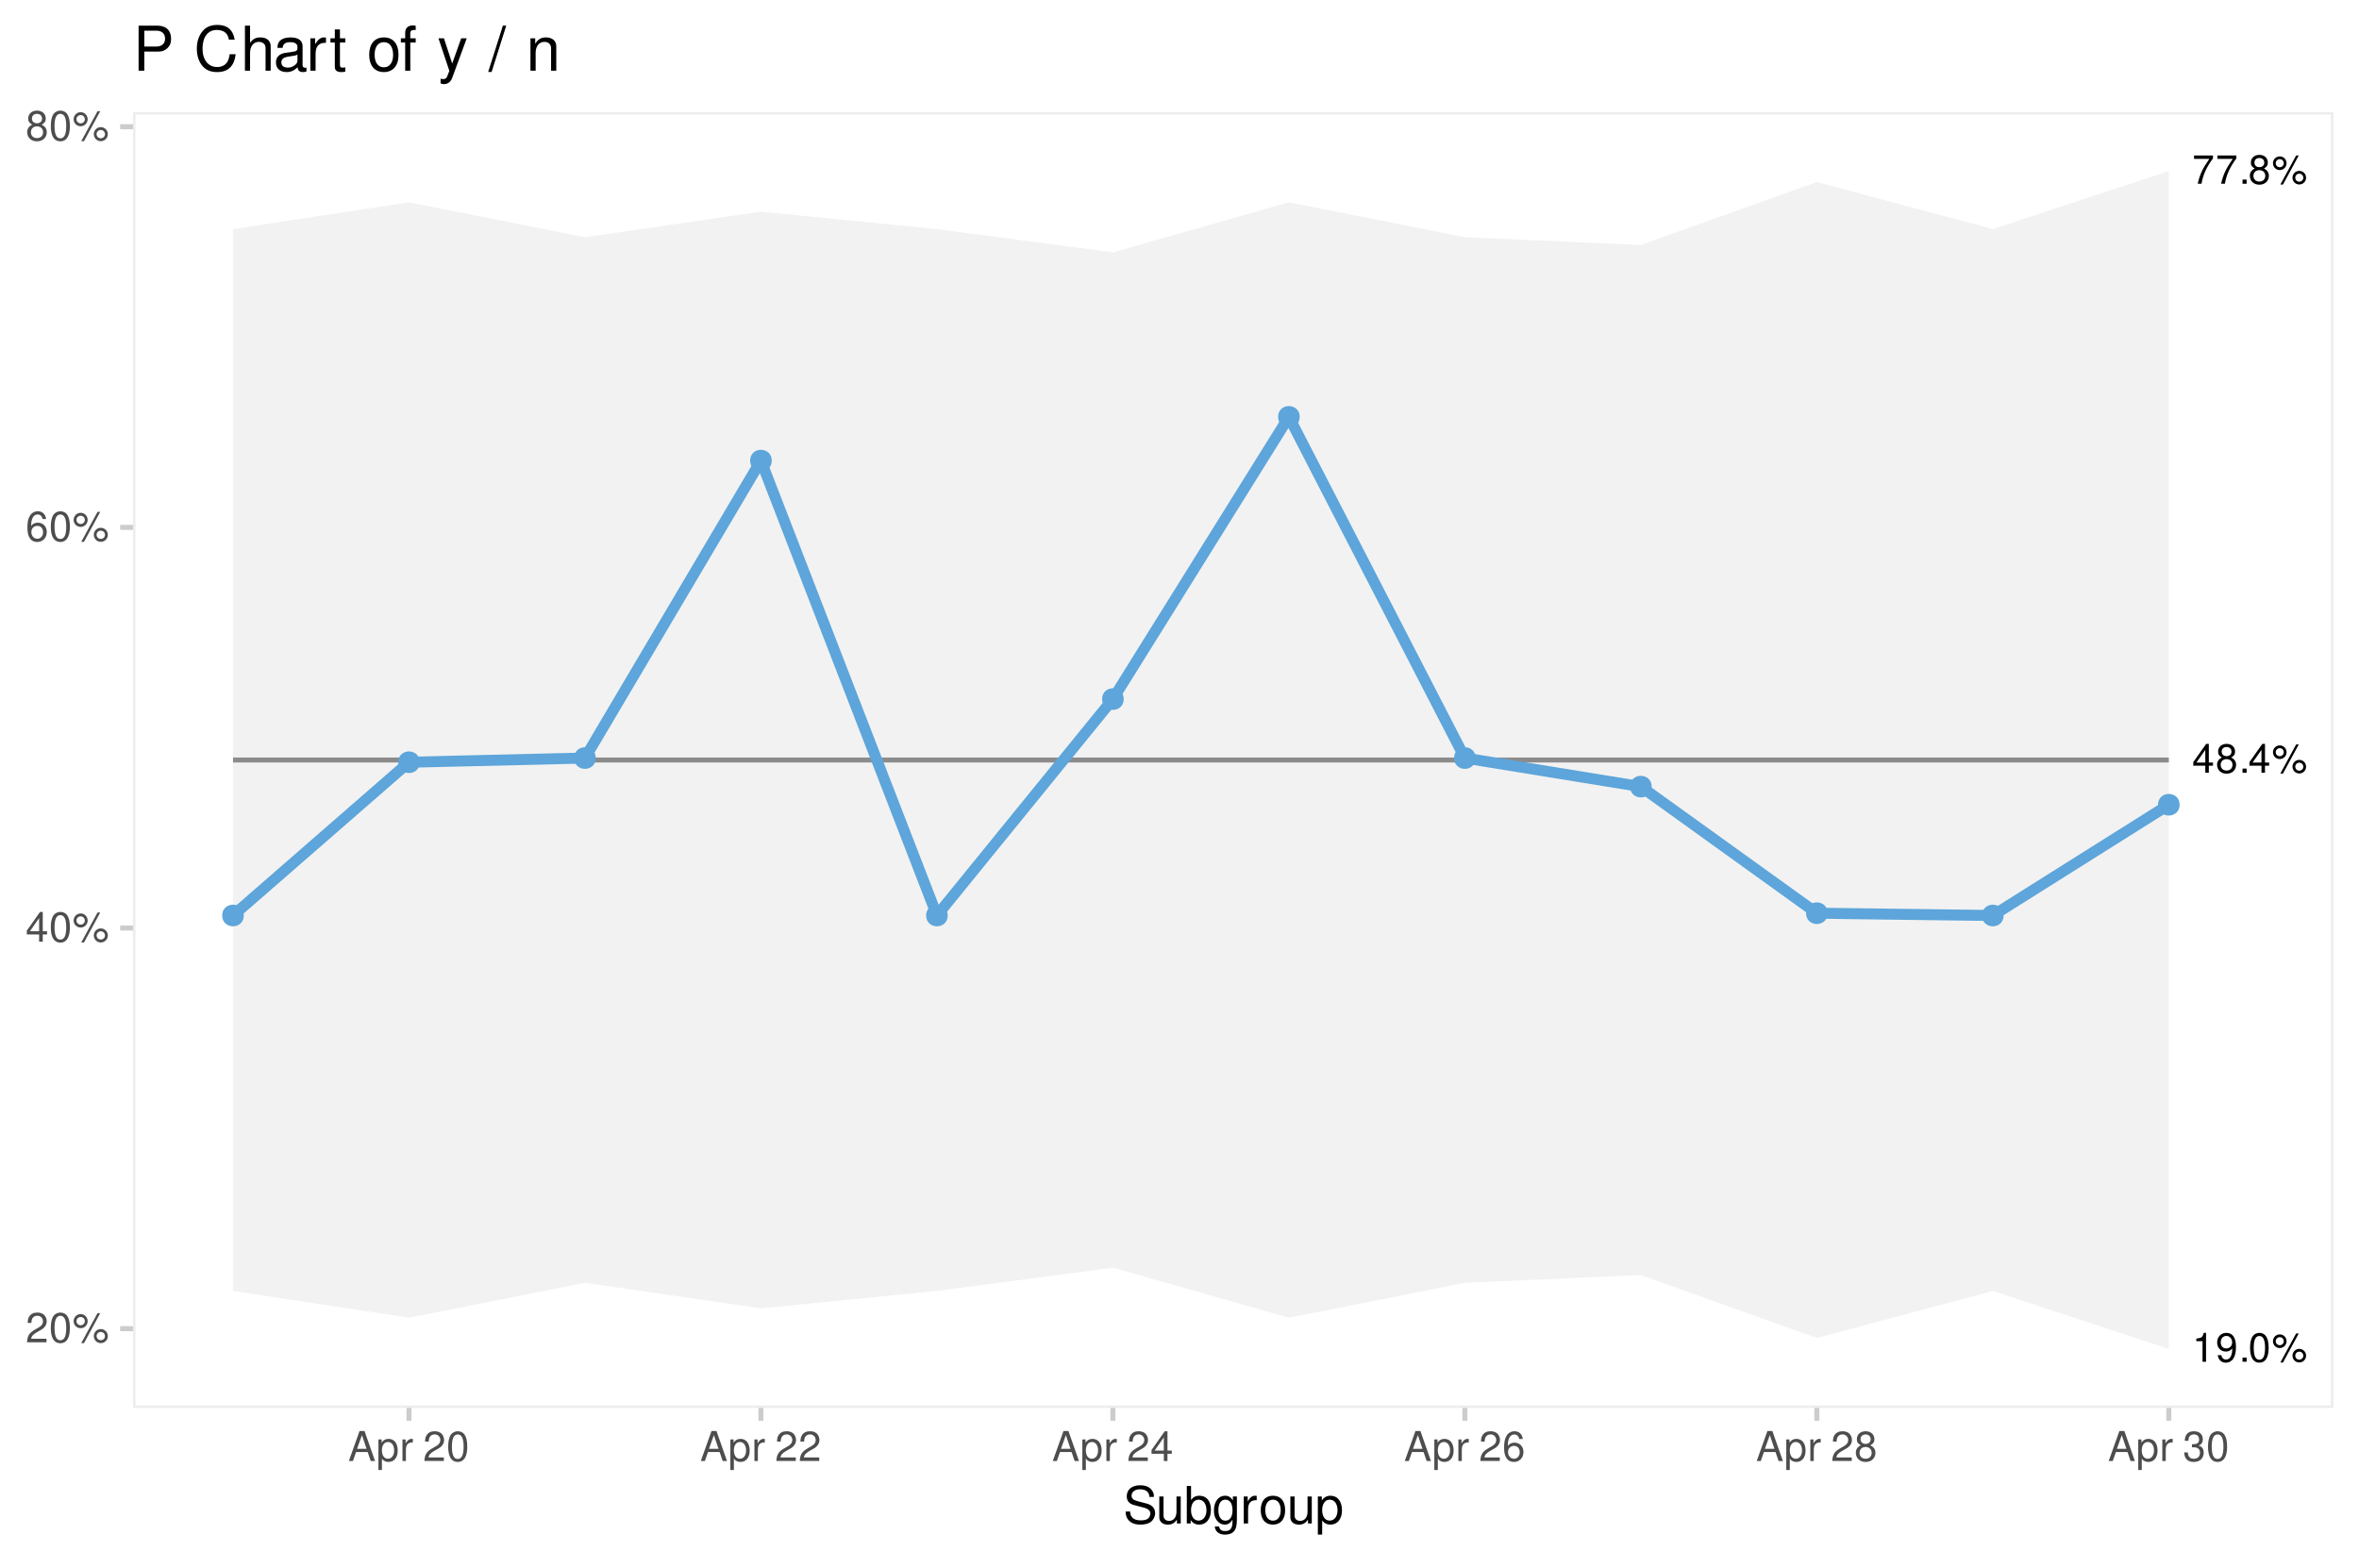
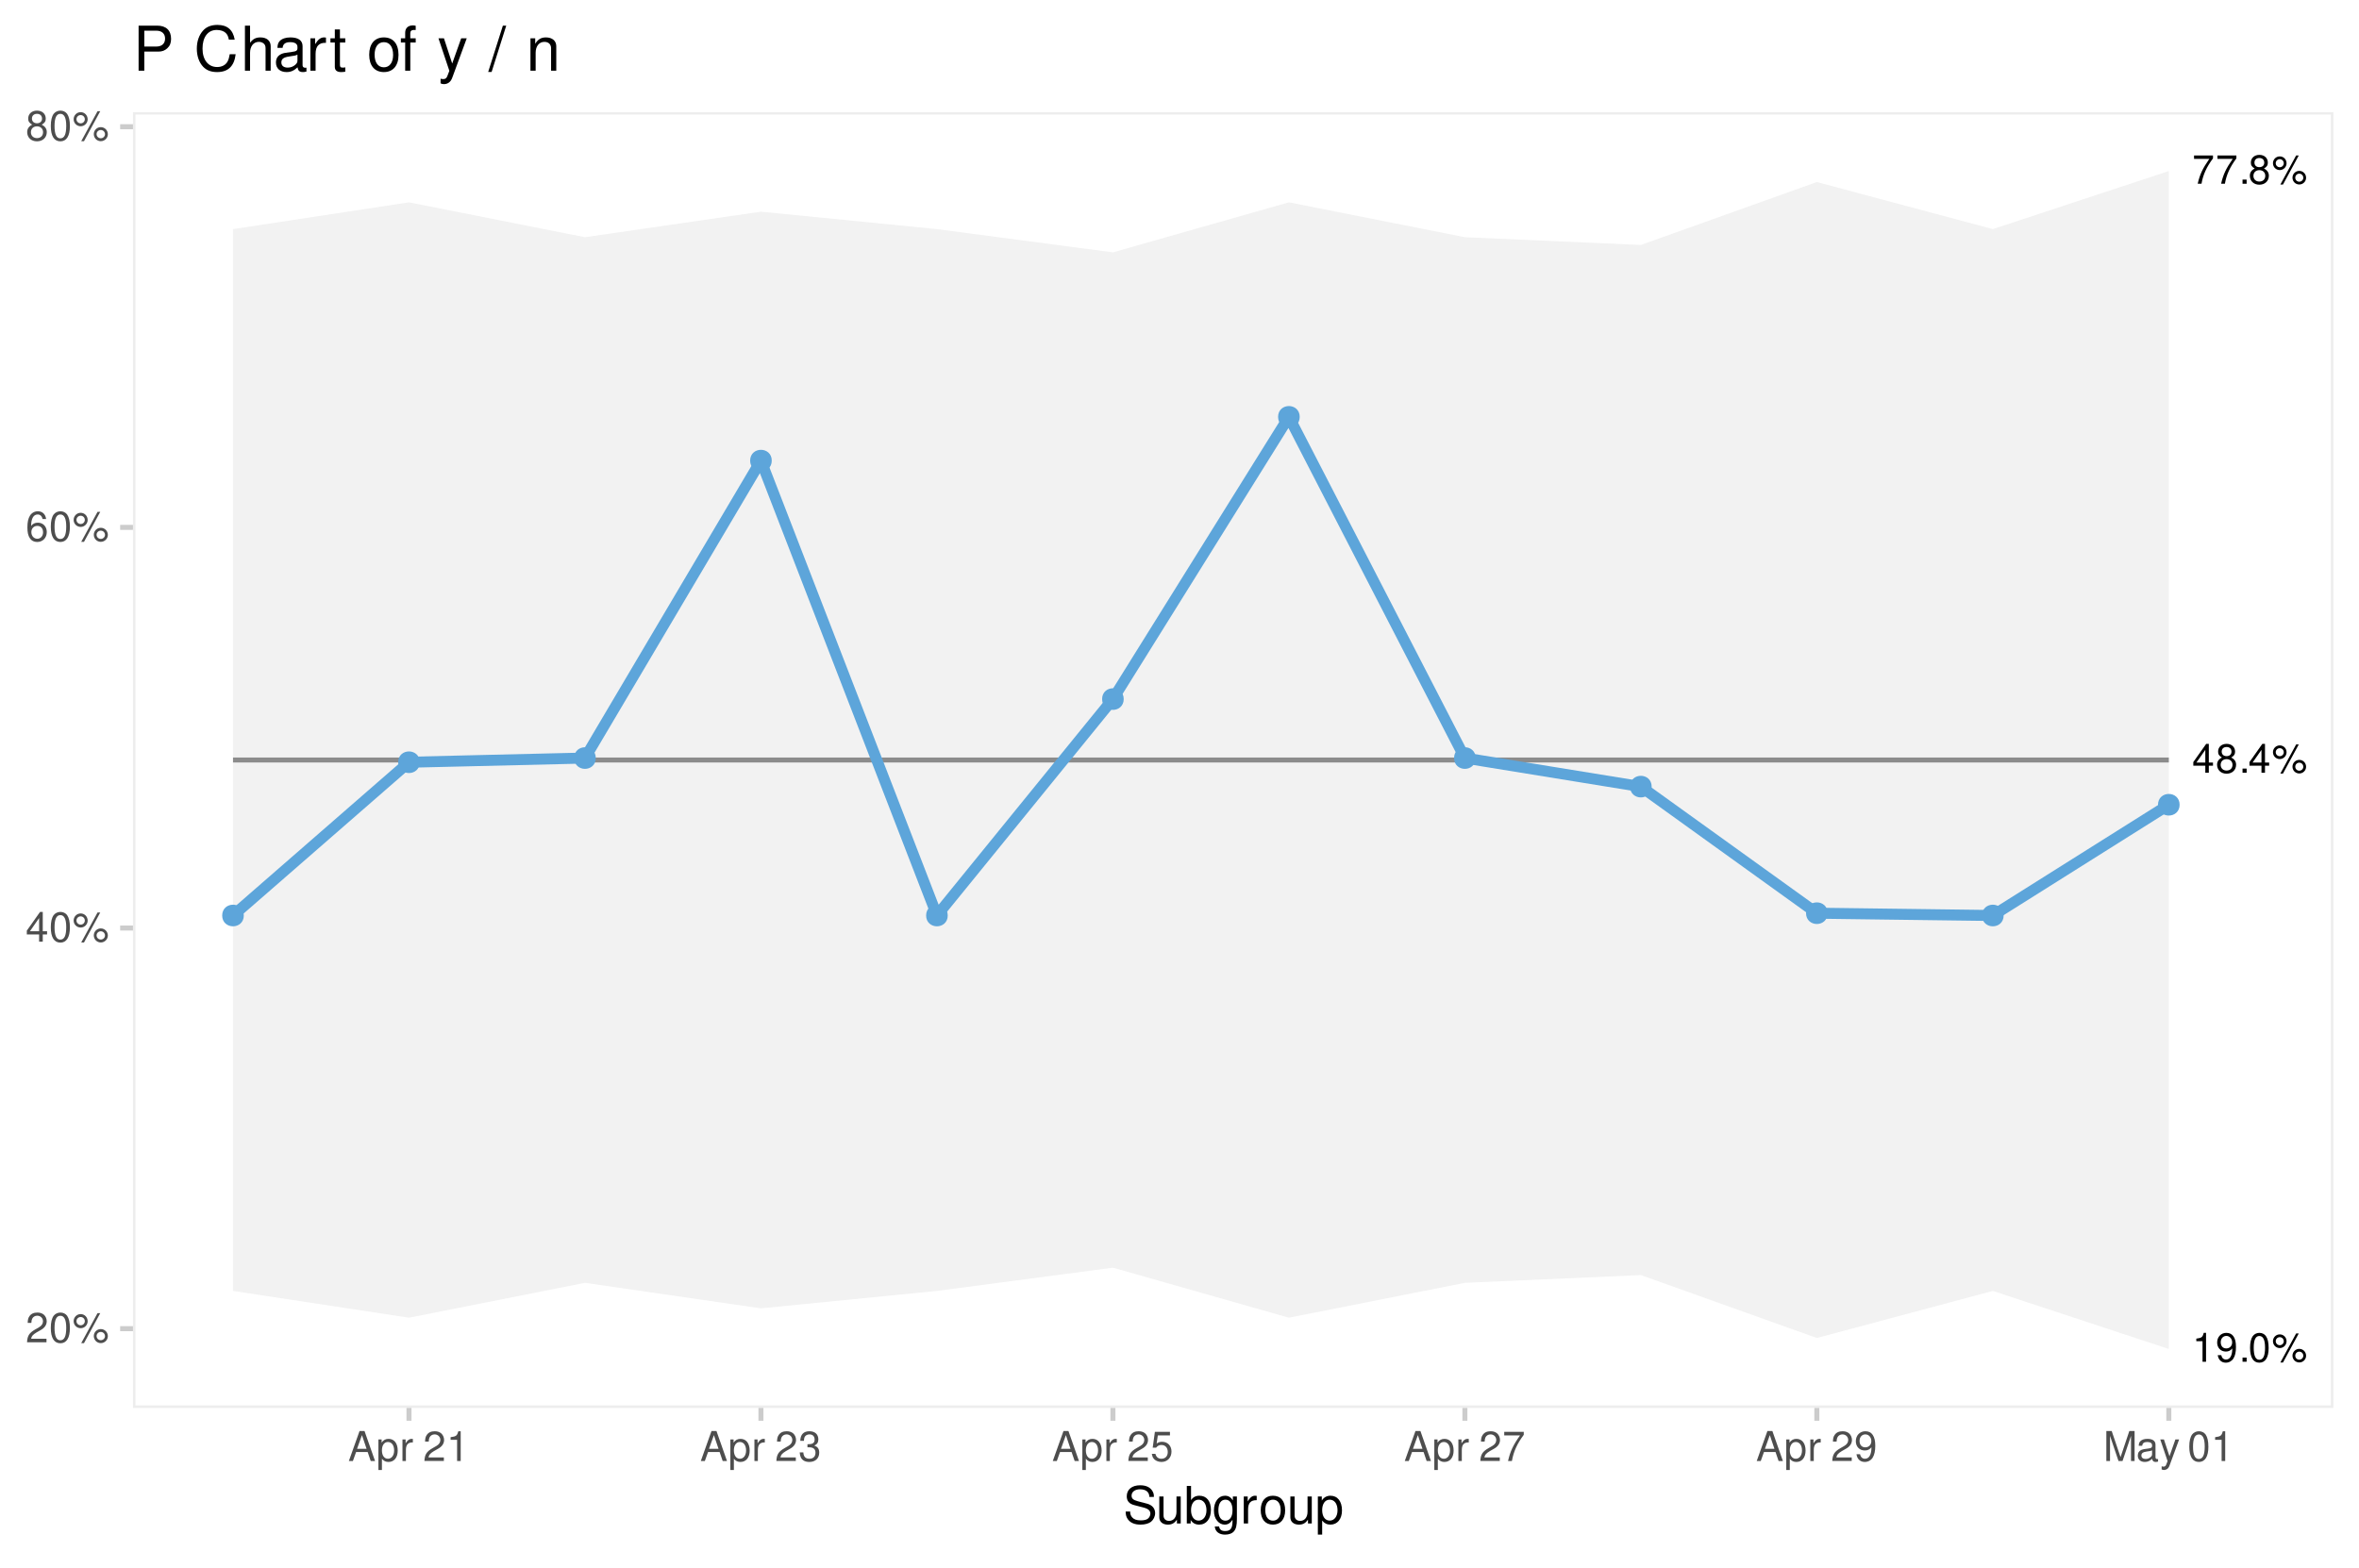
<svg xmlns="http://www.w3.org/2000/svg" xmlns:xlink="http://www.w3.org/1999/xlink" width="504" height="335" viewBox="0 0 504 335">
  <defs>
    <g>
      <g id="glyph-0-0">
        <path d="M 2.203 -4.391 L 2.203 0 L 2.953 0 L 2.953 -6.172 L 2.469 -6.172 C 2.203 -5.219 2.031 -5.094 0.875 -4.938 L 0.875 -4.391 Z M 2.203 -4.391 " />
      </g>
      <g id="glyph-0-1">
        <path d="M 0.453 -1.406 C 0.594 -0.406 1.25 0.203 2.172 0.203 C 2.844 0.203 3.438 -0.125 3.797 -0.688 C 4.172 -1.281 4.344 -2.031 4.344 -3.156 C 4.344 -4.203 4.188 -4.859 3.828 -5.406 C 3.5 -5.906 2.969 -6.172 2.297 -6.172 C 1.156 -6.172 0.328 -5.312 0.328 -4.109 C 0.328 -2.984 1.094 -2.172 2.188 -2.172 C 2.75 -2.172 3.188 -2.375 3.562 -2.844 C 3.562 -1.312 3.078 -0.469 2.219 -0.469 C 1.688 -0.469 1.328 -0.812 1.203 -1.406 Z M 2.297 -5.516 C 3 -5.516 3.531 -4.922 3.531 -4.125 C 3.531 -3.375 3.016 -2.844 2.266 -2.844 C 1.547 -2.844 1.094 -3.359 1.094 -4.172 C 1.094 -4.953 1.594 -5.516 2.297 -5.516 Z M 2.297 -5.516 " />
      </g>
      <g id="glyph-0-2">
        <path d="M 1.625 -0.891 L 0.75 -0.891 L 0.75 0 L 1.625 0 Z M 1.625 -0.891 " />
      </g>
      <g id="glyph-0-3">
        <path d="M 2.344 -6.172 C 1.781 -6.172 1.266 -5.906 0.953 -5.5 C 0.562 -4.953 0.359 -4.125 0.359 -2.984 C 0.359 -0.906 1.047 0.203 2.344 0.203 C 3.625 0.203 4.328 -0.906 4.328 -2.938 C 4.328 -4.125 4.141 -4.938 3.734 -5.5 C 3.422 -5.922 2.922 -6.172 2.344 -6.172 Z M 2.344 -5.5 C 3.156 -5.5 3.562 -4.672 3.562 -3 C 3.562 -1.25 3.172 -0.422 2.328 -0.422 C 1.531 -0.422 1.141 -1.281 1.141 -2.984 C 1.141 -4.672 1.531 -5.5 2.344 -5.5 Z M 2.344 -5.5 " />
      </g>
      <g id="glyph-0-4">
        <path d="M 1.703 -5.844 C 0.891 -5.844 0.25 -5.188 0.25 -4.391 C 0.25 -3.578 0.891 -2.922 1.703 -2.922 C 2.5 -2.922 3.156 -3.578 3.156 -4.375 C 3.156 -5.203 2.516 -5.844 1.703 -5.844 Z M 1.703 -5.25 C 2.188 -5.25 2.562 -4.859 2.562 -4.375 C 2.562 -3.906 2.172 -3.531 1.703 -3.531 C 1.234 -3.531 0.844 -3.906 0.844 -4.391 C 0.844 -4.859 1.219 -5.25 1.703 -5.25 Z M 5.203 -6.047 L 1.828 0.172 L 2.391 0.172 L 5.766 -6.047 Z M 5.875 -2.75 C 5.062 -2.75 4.422 -2.094 4.422 -1.297 C 4.422 -0.484 5.062 0.156 5.875 0.156 C 6.672 0.156 7.328 -0.484 7.328 -1.281 C 7.328 -2.094 6.688 -2.75 5.875 -2.75 Z M 5.875 -2.156 C 6.359 -2.156 6.734 -1.766 6.734 -1.281 C 6.734 -0.812 6.344 -0.438 5.875 -0.438 C 5.391 -0.438 5.016 -0.812 5.016 -1.297 C 5.016 -1.766 5.391 -2.156 5.875 -2.156 Z M 5.875 -2.156 " />
      </g>
      <g id="glyph-0-5">
        <path d="M 4.438 -6.047 L 0.391 -6.047 L 0.391 -5.312 L 3.656 -5.312 C 2.219 -3.25 1.625 -1.984 1.172 0 L 1.984 0 C 2.312 -1.938 3.078 -3.594 4.438 -5.422 Z M 4.438 -6.047 " />
      </g>
      <g id="glyph-0-6">
        <path d="M 3.328 -3.25 C 3.969 -3.641 4.156 -3.938 4.156 -4.516 C 4.156 -5.5 3.422 -6.172 2.344 -6.172 C 1.281 -6.172 0.531 -5.5 0.531 -4.531 C 0.531 -3.938 0.719 -3.641 1.344 -3.25 C 0.656 -2.906 0.312 -2.391 0.312 -1.719 C 0.312 -0.594 1.141 0.203 2.344 0.203 C 3.547 0.203 4.375 -0.594 4.375 -1.719 C 4.375 -2.391 4.031 -2.906 3.328 -3.25 Z M 2.344 -5.5 C 2.984 -5.5 3.391 -5.125 3.391 -4.5 C 3.391 -3.922 2.984 -3.547 2.344 -3.547 C 1.703 -3.547 1.297 -3.922 1.297 -4.516 C 1.297 -5.125 1.703 -5.5 2.344 -5.5 Z M 2.344 -2.906 C 3.094 -2.906 3.609 -2.422 3.609 -1.703 C 3.609 -0.953 3.109 -0.469 2.328 -0.469 C 1.594 -0.469 1.078 -0.969 1.078 -1.688 C 1.078 -2.422 1.594 -2.906 2.344 -2.906 Z M 2.344 -2.906 " />
      </g>
      <g id="glyph-0-7">
        <path d="M 2.797 -1.5 L 2.797 0 L 3.547 0 L 3.547 -1.5 L 4.438 -1.5 L 4.438 -2.172 L 3.547 -2.172 L 3.547 -6.172 L 2.984 -6.172 L 0.234 -2.281 L 0.234 -1.5 Z M 2.797 -2.172 L 0.891 -2.172 L 2.797 -4.891 Z M 2.797 -2.172 " />
      </g>
      <g id="glyph-1-0">
        <path d="M 4.453 -0.766 L 1.172 -0.766 C 1.25 -1.297 1.531 -1.625 2.297 -2.094 L 3.172 -2.594 C 4.047 -3.062 4.5 -3.719 4.5 -4.5 C 4.5 -5.031 4.281 -5.531 3.922 -5.875 C 3.547 -6.203 3.094 -6.359 2.5 -6.359 C 1.703 -6.359 1.125 -6.078 0.781 -5.531 C 0.547 -5.203 0.453 -4.797 0.438 -4.156 L 1.219 -4.156 C 1.234 -4.594 1.297 -4.844 1.406 -5.062 C 1.594 -5.438 2 -5.688 2.469 -5.688 C 3.172 -5.688 3.703 -5.172 3.703 -4.484 C 3.703 -3.969 3.406 -3.531 2.859 -3.219 L 2.047 -2.75 C 0.75 -2 0.375 -1.406 0.297 -0.016 L 4.453 -0.016 Z M 4.453 -0.766 " />
      </g>
      <g id="glyph-1-1">
        <path d="M 2.422 -6.359 C 1.844 -6.359 1.312 -6.094 0.984 -5.672 C 0.578 -5.109 0.375 -4.25 0.375 -3.078 C 0.375 -0.938 1.078 0.203 2.422 0.203 C 3.734 0.203 4.453 -0.938 4.453 -3.031 C 4.453 -4.25 4.266 -5.078 3.859 -5.672 C 3.531 -6.109 3.016 -6.359 2.422 -6.359 Z M 2.422 -5.672 C 3.25 -5.672 3.672 -4.828 3.672 -3.094 C 3.672 -1.281 3.266 -0.438 2.406 -0.438 C 1.578 -0.438 1.172 -1.312 1.172 -3.062 C 1.172 -4.828 1.578 -5.672 2.422 -5.672 Z M 2.422 -5.672 " />
      </g>
      <g id="glyph-1-2">
        <path d="M 1.75 -6.031 C 0.922 -6.031 0.25 -5.344 0.25 -4.516 C 0.25 -3.688 0.922 -3.016 1.766 -3.016 C 2.578 -3.016 3.25 -3.688 3.25 -4.5 C 3.25 -5.359 2.594 -6.031 1.75 -6.031 Z M 1.75 -5.406 C 2.25 -5.406 2.641 -5.016 2.641 -4.516 C 2.641 -4.031 2.25 -3.641 1.766 -3.641 C 1.266 -3.641 0.859 -4.031 0.859 -4.516 C 0.859 -5.016 1.266 -5.406 1.75 -5.406 Z M 5.359 -6.234 L 1.875 0.172 L 2.469 0.172 L 5.938 -6.234 Z M 6.047 -2.828 C 5.219 -2.828 4.562 -2.156 4.562 -1.344 C 4.562 -0.5 5.219 0.172 6.062 0.172 C 6.875 0.172 7.562 -0.5 7.562 -1.312 C 7.562 -2.156 6.891 -2.828 6.047 -2.828 Z M 6.047 -2.219 C 6.547 -2.219 6.953 -1.828 6.953 -1.312 C 6.953 -0.844 6.547 -0.453 6.062 -0.453 C 5.562 -0.453 5.156 -0.844 5.156 -1.344 C 5.156 -1.828 5.562 -2.219 6.047 -2.219 Z M 6.047 -2.219 " />
      </g>
      <g id="glyph-1-3">
        <path d="M 2.875 -1.547 L 2.875 0 L 3.656 0 L 3.656 -1.547 L 4.578 -1.547 L 4.578 -2.234 L 3.656 -2.234 L 3.656 -6.359 L 3.078 -6.359 L 0.25 -2.359 L 0.25 -1.547 Z M 2.875 -2.234 L 0.922 -2.234 L 2.875 -5.047 Z M 2.875 -2.234 " />
      </g>
      <g id="glyph-1-4">
        <path d="M 4.375 -4.703 C 4.234 -5.75 3.562 -6.359 2.609 -6.359 C 1.922 -6.359 1.312 -6.031 0.938 -5.453 C 0.547 -4.828 0.375 -4.062 0.375 -2.906 C 0.375 -1.828 0.531 -1.156 0.906 -0.594 C 1.234 -0.078 1.781 0.203 2.469 0.203 C 3.656 0.203 4.516 -0.688 4.516 -1.922 C 4.516 -3.094 3.719 -3.922 2.609 -3.922 C 1.984 -3.922 1.5 -3.688 1.172 -3.234 C 1.172 -4.797 1.672 -5.672 2.562 -5.672 C 3.109 -5.672 3.484 -5.328 3.609 -4.703 Z M 2.5 -3.234 C 3.25 -3.234 3.719 -2.703 3.719 -1.859 C 3.719 -1.062 3.188 -0.484 2.484 -0.484 C 1.766 -0.484 1.219 -1.094 1.219 -1.906 C 1.219 -2.688 1.734 -3.234 2.5 -3.234 Z M 2.5 -3.234 " />
      </g>
      <g id="glyph-1-5">
        <path d="M 3.438 -3.359 C 4.094 -3.75 4.297 -4.062 4.297 -4.656 C 4.297 -5.672 3.531 -6.359 2.422 -6.359 C 1.312 -6.359 0.547 -5.672 0.547 -4.672 C 0.547 -4.062 0.75 -3.75 1.391 -3.359 C 0.672 -2.984 0.328 -2.469 0.328 -1.766 C 0.328 -0.609 1.172 0.203 2.422 0.203 C 3.656 0.203 4.516 -0.609 4.516 -1.766 C 4.516 -2.469 4.156 -2.984 3.438 -3.359 Z M 2.422 -5.672 C 3.078 -5.672 3.5 -5.281 3.5 -4.641 C 3.5 -4.047 3.062 -3.656 2.422 -3.656 C 1.766 -3.656 1.344 -4.047 1.344 -4.656 C 1.344 -5.281 1.766 -5.672 2.422 -5.672 Z M 2.422 -3 C 3.188 -3 3.719 -2.484 3.719 -1.75 C 3.719 -0.984 3.203 -0.484 2.406 -0.484 C 1.641 -0.484 1.125 -1 1.125 -1.734 C 1.125 -2.5 1.641 -3 2.422 -3 Z M 2.422 -3 " />
      </g>
      <g id="glyph-1-6">
        <path d="M 4.172 -1.922 L 4.828 0 L 5.75 0 L 3.5 -6.406 L 2.438 -6.406 L 0.156 0 L 1.016 0 L 1.703 -1.922 Z M 3.938 -2.609 L 1.906 -2.609 L 2.953 -5.531 Z M 3.938 -2.609 " />
      </g>
      <g id="glyph-1-7">
        <path d="M 0.469 1.922 L 1.219 1.922 L 1.219 -0.484 C 1.594 -0.016 2.031 0.203 2.625 0.203 C 3.828 0.203 4.594 -0.75 4.594 -2.219 C 4.594 -3.781 3.844 -4.734 2.625 -4.734 C 2 -4.734 1.5 -4.453 1.156 -3.922 L 1.156 -4.609 L 0.469 -4.609 Z M 2.5 -4.062 C 3.312 -4.062 3.828 -3.344 3.828 -2.25 C 3.828 -1.203 3.297 -0.484 2.5 -0.484 C 1.719 -0.484 1.219 -1.188 1.219 -2.266 C 1.219 -3.359 1.719 -4.062 2.5 -4.062 Z M 2.5 -4.062 " />
      </g>
      <g id="glyph-1-8">
        <path d="M 0.609 -4.609 L 0.609 0 L 1.344 0 L 1.344 -2.391 C 1.359 -3.5 1.812 -4 2.828 -3.969 L 2.828 -4.719 C 2.703 -4.734 2.625 -4.734 2.547 -4.734 C 2.062 -4.734 1.703 -4.453 1.281 -3.781 L 1.281 -4.609 Z M 0.609 -4.609 " />
      </g>
      <g id="glyph-1-9">
</g>
      <g id="glyph-1-10">
+         <path d="M 2.281 -4.531 L 2.281 0 L 3.047 0 L 3.047 -6.359 L 2.547 -6.359 C 2.266 -5.391 2.094 -5.25 0.891 -5.094 L 0.891 -4.531 Z M 2.281 -4.531 " />
+       </g>
+       <g id="glyph-1-11">
        <path d="M 1.938 -2.922 L 2.359 -2.922 C 3.203 -2.922 3.656 -2.531 3.656 -1.766 C 3.656 -0.969 3.172 -0.484 2.375 -0.484 C 1.516 -0.484 1.109 -0.922 1.062 -1.844 L 0.281 -1.844 C 0.312 -1.344 0.406 -1 0.547 -0.719 C 0.875 -0.109 1.484 0.203 2.344 0.203 C 3.625 0.203 4.453 -0.578 4.453 -1.781 C 4.453 -2.594 4.141 -3.031 3.391 -3.297 C 3.969 -3.531 4.266 -3.969 4.266 -4.609 C 4.266 -5.703 3.547 -6.359 2.359 -6.359 C 1.109 -6.359 0.438 -5.656 0.406 -4.312 L 1.188 -4.312 C 1.203 -4.703 1.234 -4.922 1.328 -5.109 C 1.5 -5.469 1.891 -5.688 2.375 -5.688 C 3.062 -5.688 3.469 -5.266 3.469 -4.578 C 3.469 -4.141 3.312 -3.859 2.969 -3.719 C 2.766 -3.625 2.484 -3.594 1.938 -3.578 Z M 1.938 -2.922 " />
+       </g>
+       <g id="glyph-1-12">
+         <path d="M 4.188 -6.234 L 0.969 -6.234 L 0.5 -2.844 L 1.219 -2.844 C 1.578 -3.266 1.875 -3.422 2.359 -3.422 C 3.203 -3.422 3.719 -2.844 3.719 -1.922 C 3.719 -1.031 3.203 -0.484 2.359 -0.484 C 1.688 -0.484 1.266 -0.828 1.078 -1.531 L 0.312 -1.531 C 0.406 -1.016 0.5 -0.781 0.688 -0.547 C 1.031 -0.078 1.672 0.203 2.375 0.203 C 3.641 0.203 4.516 -0.719 4.516 -2.031 C 4.516 -3.266 3.688 -4.109 2.5 -4.109 C 2.062 -4.109 1.703 -4 1.344 -3.734 L 1.594 -5.469 L 4.188 -5.469 Z M 4.188 -6.234 " />
+       </g>
+       <g id="glyph-1-13">
+         <path d="M 4.578 -6.234 L 0.406 -6.234 L 0.406 -5.469 L 3.781 -5.469 C 2.281 -3.359 1.688 -2.047 1.219 0 L 2.047 0 C 2.391 -2 3.172 -3.719 4.578 -5.594 Z M 4.578 -6.234 " />
+       </g>
+       <g id="glyph-1-14">
+         <path d="M 0.469 -1.453 C 0.609 -0.406 1.281 0.203 2.234 0.203 C 2.922 0.203 3.547 -0.125 3.922 -0.703 C 4.297 -1.328 4.484 -2.109 4.484 -3.25 C 4.484 -4.328 4.312 -5 3.953 -5.562 C 3.609 -6.094 3.062 -6.359 2.375 -6.359 C 1.188 -6.359 0.328 -5.469 0.328 -4.234 C 0.328 -3.062 1.125 -2.25 2.25 -2.25 C 2.844 -2.25 3.281 -2.453 3.672 -2.938 C 3.672 -1.359 3.172 -0.484 2.281 -0.484 C 1.734 -0.484 1.359 -0.828 1.234 -1.453 Z M 2.359 -5.688 C 3.094 -5.688 3.641 -5.078 3.641 -4.25 C 3.641 -3.469 3.109 -2.922 2.344 -2.922 C 1.594 -2.922 1.125 -3.453 1.125 -4.297 C 1.125 -5.109 1.641 -5.688 2.359 -5.688 Z M 2.359 -5.688 " />
+       </g>
+       <g id="glyph-1-15">
+         <path d="M 4.109 0 L 5.922 -5.375 L 5.922 0 L 6.688 0 L 6.688 -6.406 L 5.562 -6.406 L 3.688 -0.828 L 1.797 -6.406 L 0.656 -6.406 L 0.656 0 L 1.438 0 L 1.438 -5.375 L 3.25 0 Z M 4.109 0 " />
+       </g>
+       <g id="glyph-1-16">
+         <path d="M 4.703 -0.438 C 4.625 -0.406 4.594 -0.406 4.547 -0.406 C 4.297 -0.406 4.156 -0.547 4.156 -0.781 L 4.156 -3.484 C 4.156 -4.297 3.547 -4.734 2.422 -4.734 C 1.734 -4.734 1.203 -4.547 0.891 -4.203 C 0.672 -3.969 0.594 -3.703 0.578 -3.25 L 1.312 -3.25 C 1.375 -3.812 1.703 -4.062 2.391 -4.062 C 3.062 -4.062 3.422 -3.812 3.422 -3.375 L 3.422 -3.188 C 3.406 -2.875 3.25 -2.75 2.656 -2.672 C 1.625 -2.547 1.453 -2.5 1.172 -2.391 C 0.641 -2.156 0.375 -1.766 0.375 -1.156 C 0.375 -0.328 0.953 0.203 1.875 0.203 C 2.469 0.203 2.922 0 3.453 -0.469 C 3.5 0 3.734 0.203 4.203 0.203 C 4.359 0.203 4.453 0.188 4.703 0.125 Z M 3.422 -1.453 C 3.422 -1.203 3.359 -1.062 3.125 -0.859 C 2.828 -0.578 2.469 -0.438 2.047 -0.438 C 1.469 -0.438 1.141 -0.719 1.141 -1.172 C 1.141 -1.656 1.453 -1.906 2.25 -2.016 C 3.031 -2.125 3.172 -2.156 3.422 -2.281 Z M 3.422 -1.453 " />
+       </g>
+       <g id="glyph-1-17">
+         <path d="M 3.406 -4.609 L 2.141 -1.016 L 0.953 -4.609 L 0.172 -4.609 L 1.734 0.016 L 1.453 0.75 C 1.328 1.078 1.172 1.203 0.859 1.203 C 0.734 1.203 0.641 1.172 0.469 1.141 L 0.469 1.797 C 0.625 1.875 0.781 1.922 0.969 1.922 C 1.203 1.922 1.453 1.844 1.656 1.703 C 1.875 1.531 2.016 1.344 2.156 0.969 L 4.203 -4.609 Z M 3.406 -4.609 " />
      </g>
      <g id="glyph-2-0">
        <path d="M 6.562 -5.672 C 6.562 -6.219 6.516 -6.375 6.344 -6.75 C 5.906 -7.672 4.969 -8.156 3.625 -8.156 C 1.859 -8.156 0.766 -7.25 0.766 -5.797 C 0.766 -4.812 1.281 -4.203 2.344 -3.922 L 4.328 -3.406 C 5.359 -3.141 5.812 -2.734 5.812 -2.094 C 5.812 -1.672 5.578 -1.234 5.234 -0.984 C 4.922 -0.766 4.406 -0.656 3.766 -0.656 C 2.875 -0.656 2.297 -0.859 1.906 -1.312 C 1.609 -1.672 1.484 -2.062 1.5 -2.547 L 0.531 -2.547 C 0.531 -1.812 0.688 -1.328 1 -0.891 C 1.547 -0.125 2.469 0.25 3.703 0.25 C 4.656 0.25 5.438 0.031 5.953 -0.359 C 6.484 -0.797 6.828 -1.5 6.828 -2.203 C 6.828 -3.188 6.219 -3.922 5.125 -4.219 L 3.109 -4.75 C 2.141 -5.016 1.797 -5.328 1.797 -5.938 C 1.797 -6.75 2.516 -7.297 3.594 -7.297 C 4.859 -7.297 5.578 -6.719 5.594 -5.672 Z M 6.562 -5.672 " />
      </g>
      <g id="glyph-2-1">
        <path d="M 5.297 0 L 5.297 -5.766 L 4.391 -5.766 L 4.391 -2.5 C 4.391 -1.312 3.766 -0.547 2.812 -0.547 C 2.094 -0.547 1.625 -0.984 1.625 -1.688 L 1.625 -5.766 L 0.719 -5.766 L 0.719 -1.312 C 0.719 -0.359 1.438 0.25 2.547 0.25 C 3.406 0.25 3.938 -0.047 4.484 -0.797 L 4.484 0 Z M 5.297 0 " />
      </g>
      <g id="glyph-2-2">
        <path d="M 0.594 -8.016 L 0.594 0 L 1.422 0 L 1.422 -0.734 C 1.859 -0.062 2.438 0.25 3.25 0.25 C 4.766 0.25 5.75 -0.984 5.75 -2.906 C 5.75 -4.781 4.812 -5.922 3.281 -5.922 C 2.5 -5.922 1.938 -5.625 1.5 -4.984 L 1.5 -8.016 Z M 3.109 -5.078 C 4.141 -5.078 4.797 -4.188 4.797 -2.812 C 4.797 -1.5 4.109 -0.609 3.109 -0.609 C 2.141 -0.609 1.5 -1.484 1.5 -2.844 C 1.5 -4.188 2.141 -5.078 3.109 -5.078 Z M 3.109 -5.078 " />
      </g>
      <g id="glyph-2-3">
        <path d="M 4.438 -5.766 L 4.438 -4.922 C 3.984 -5.625 3.469 -5.922 2.75 -5.922 C 1.359 -5.922 0.391 -4.625 0.391 -2.781 C 0.391 -1.812 0.609 -1.109 1.109 -0.531 C 1.547 -0.016 2.094 0.25 2.688 0.25 C 3.375 0.25 3.875 -0.062 4.359 -0.781 L 4.359 -0.484 C 4.359 1.062 3.922 1.625 2.781 1.625 C 2 1.625 1.594 1.312 1.5 0.656 L 0.578 0.656 C 0.656 1.734 1.5 2.391 2.766 2.391 C 3.609 2.391 4.312 2.125 4.688 1.656 C 5.125 1.125 5.297 0.406 5.297 -0.953 L 5.297 -5.766 Z M 2.844 -5.078 C 3.812 -5.078 4.359 -4.266 4.359 -2.812 C 4.359 -1.406 3.797 -0.594 2.844 -0.594 C 1.891 -0.594 1.344 -1.422 1.344 -2.844 C 1.344 -4.25 1.891 -5.078 2.844 -5.078 Z M 2.844 -5.078 " />
      </g>
      <g id="glyph-2-4">
        <path d="M 0.766 -5.766 L 0.766 0 L 1.688 0 L 1.688 -2.984 C 1.688 -4.375 2.266 -5 3.531 -4.969 L 3.531 -5.891 C 3.375 -5.922 3.281 -5.922 3.172 -5.922 C 2.578 -5.922 2.141 -5.578 1.609 -4.719 L 1.609 -5.766 Z M 0.766 -5.766 " />
      </g>
      <g id="glyph-2-5">
        <path d="M 2.984 -5.922 C 1.359 -5.922 0.391 -4.781 0.391 -2.844 C 0.391 -0.891 1.359 0.25 3 0.25 C 4.625 0.25 5.609 -0.906 5.609 -2.797 C 5.609 -4.797 4.656 -5.922 2.984 -5.922 Z M 3 -5.078 C 4.031 -5.078 4.656 -4.234 4.656 -2.812 C 4.656 -1.438 4.016 -0.594 3 -0.594 C 1.984 -0.594 1.359 -1.438 1.359 -2.844 C 1.359 -4.234 1.984 -5.078 3 -5.078 Z M 3 -5.078 " />
      </g>
      <g id="glyph-2-6">
        <path d="M 0.594 2.391 L 1.516 2.391 L 1.516 -0.609 C 2 -0.016 2.547 0.25 3.281 0.25 C 4.781 0.25 5.75 -0.953 5.75 -2.781 C 5.75 -4.719 4.812 -5.922 3.281 -5.922 C 2.5 -5.922 1.875 -5.578 1.438 -4.891 L 1.438 -5.766 L 0.594 -5.766 Z M 3.125 -5.078 C 4.141 -5.078 4.797 -4.188 4.797 -2.812 C 4.797 -1.5 4.125 -0.609 3.125 -0.609 C 2.141 -0.609 1.516 -1.484 1.516 -2.844 C 1.516 -4.188 2.141 -5.078 3.125 -5.078 Z M 3.125 -5.078 " />
      </g>
      <g id="glyph-3-0">
        <path d="M 2.422 -4.078 L 5.453 -4.078 C 6.203 -4.078 6.797 -4.297 7.312 -4.766 C 7.891 -5.297 8.141 -5.922 8.141 -6.797 C 8.141 -8.609 7.078 -9.625 5.172 -9.625 L 1.203 -9.625 L 1.203 0 L 2.422 0 Z M 2.422 -5.156 L 2.422 -8.547 L 4.984 -8.547 C 6.172 -8.547 6.859 -7.906 6.859 -6.859 C 6.859 -5.797 6.172 -5.156 4.984 -5.156 Z M 2.422 -5.156 " />
      </g>
      <g id="glyph-3-1">
</g>
      <g id="glyph-3-2">
        <path d="M 8.734 -6.641 C 8.359 -8.75 7.141 -9.781 5.031 -9.781 C 3.734 -9.781 2.688 -9.375 1.984 -8.578 C 1.109 -7.625 0.641 -6.266 0.641 -4.703 C 0.641 -3.109 1.125 -1.75 2.016 -0.812 C 2.766 -0.047 3.719 0.297 4.984 0.297 C 7.328 0.297 8.641 -0.969 8.938 -3.516 L 7.672 -3.516 C 7.562 -2.859 7.438 -2.406 7.234 -2.016 C 6.844 -1.234 6.016 -0.781 4.984 -0.781 C 3.078 -0.781 1.859 -2.312 1.859 -4.719 C 1.859 -7.188 3.016 -8.703 4.891 -8.703 C 5.672 -8.703 6.391 -8.469 6.781 -8.094 C 7.141 -7.766 7.344 -7.375 7.484 -6.641 Z M 8.734 -6.641 " />
      </g>
      <g id="glyph-3-3">
        <path d="M 0.922 -9.625 L 0.922 0 L 2.016 0 L 2.016 -3.812 C 2.016 -5.234 2.766 -6.156 3.891 -6.156 C 4.266 -6.156 4.609 -6.047 4.875 -5.844 C 5.188 -5.609 5.328 -5.281 5.328 -4.797 L 5.328 0 L 6.422 0 L 6.422 -5.234 C 6.422 -6.391 5.578 -7.109 4.234 -7.109 C 3.266 -7.109 2.672 -6.812 2.016 -5.969 L 2.016 -9.625 Z M 0.922 -9.625 " />
      </g>
      <g id="glyph-3-4">
        <path d="M 7.062 -0.641 C 6.938 -0.625 6.891 -0.625 6.828 -0.625 C 6.438 -0.625 6.234 -0.812 6.234 -1.156 L 6.234 -5.234 C 6.234 -6.453 5.328 -7.109 3.625 -7.109 C 2.609 -7.109 1.812 -6.828 1.328 -6.312 C 1.016 -5.953 0.891 -5.562 0.859 -4.875 L 1.969 -4.875 C 2.062 -5.719 2.562 -6.094 3.594 -6.094 C 4.594 -6.094 5.141 -5.734 5.141 -5.062 L 5.141 -4.781 C 5.125 -4.297 4.891 -4.125 3.984 -4.016 C 2.422 -3.812 2.188 -3.766 1.766 -3.594 C 0.969 -3.25 0.547 -2.641 0.547 -1.75 C 0.547 -0.484 1.422 0.297 2.828 0.297 C 3.703 0.297 4.391 0 5.172 -0.719 C 5.25 0 5.594 0.297 6.312 0.297 C 6.547 0.297 6.688 0.281 7.062 0.188 Z M 5.141 -2.172 C 5.141 -1.812 5.031 -1.578 4.703 -1.281 C 4.25 -0.875 3.703 -0.656 3.062 -0.656 C 2.203 -0.656 1.703 -1.062 1.703 -1.766 C 1.703 -2.5 2.172 -2.859 3.359 -3.031 C 4.547 -3.188 4.766 -3.25 5.141 -3.422 Z M 5.141 -2.172 " />
      </g>
      <g id="glyph-3-5">
        <path d="M 0.906 -6.922 L 0.906 0 L 2.016 0 L 2.016 -3.594 C 2.031 -5.25 2.719 -6 4.234 -5.953 L 4.234 -7.078 C 4.047 -7.109 3.953 -7.109 3.812 -7.109 C 3.109 -7.109 2.562 -6.688 1.922 -5.672 L 1.922 -6.922 Z M 0.906 -6.922 " />
      </g>
      <g id="glyph-3-6">
        <path d="M 3.359 -6.922 L 2.219 -6.922 L 2.219 -8.812 L 1.125 -8.812 L 1.125 -6.922 L 0.188 -6.922 L 0.188 -6.016 L 1.125 -6.016 L 1.125 -0.797 C 1.125 -0.078 1.594 0.297 2.453 0.297 C 2.75 0.297 2.984 0.281 3.359 0.219 L 3.359 -0.719 C 3.188 -0.672 3.047 -0.656 2.828 -0.656 C 2.344 -0.656 2.219 -0.797 2.219 -1.281 L 2.219 -6.016 L 3.359 -6.016 Z M 3.359 -6.922 " />
      </g>
      <g id="glyph-3-7">
        <path d="M 3.594 -7.109 C 1.641 -7.109 0.469 -5.734 0.469 -3.406 C 0.469 -1.062 1.641 0.297 3.609 0.297 C 5.562 0.297 6.734 -1.078 6.734 -3.359 C 6.734 -5.75 5.594 -7.109 3.594 -7.109 Z M 3.609 -6.094 C 4.844 -6.094 5.578 -5.078 5.578 -3.359 C 5.578 -1.734 4.812 -0.719 3.609 -0.719 C 2.375 -0.719 1.625 -1.734 1.625 -3.406 C 1.625 -5.078 2.375 -6.094 3.609 -6.094 Z M 3.609 -6.094 " />
      </g>
      <g id="glyph-3-8">
        <path d="M 3.406 -6.922 L 2.25 -6.922 L 2.25 -8 C 2.25 -8.469 2.516 -8.703 3.031 -8.703 C 3.109 -8.703 3.156 -8.703 3.406 -8.688 L 3.406 -9.594 C 3.156 -9.656 3.016 -9.672 2.781 -9.672 C 1.766 -9.672 1.156 -9.078 1.156 -8.094 L 1.156 -6.922 L 0.234 -6.922 L 0.234 -6.016 L 1.156 -6.016 L 1.156 0 L 2.25 0 L 2.25 -6.016 L 3.406 -6.016 Z M 3.406 -6.922 " />
      </g>
      <g id="glyph-3-9">
        <path d="M 5.125 -6.922 L 3.203 -1.531 L 1.438 -6.922 L 0.266 -6.922 L 2.594 0.031 L 2.172 1.125 C 2 1.609 1.75 1.797 1.297 1.797 C 1.109 1.797 0.953 1.766 0.719 1.719 L 0.719 2.703 C 0.938 2.828 1.156 2.875 1.453 2.875 C 1.812 2.875 2.188 2.766 2.484 2.547 C 2.828 2.297 3.031 2 3.234 1.453 L 6.312 -6.922 Z M 5.125 -6.922 " />
      </g>
      <g id="glyph-3-10">
        <path d="M 3.031 -9.625 L -0.109 0.266 L 0.625 0.266 L 3.75 -9.625 Z M 3.031 -9.625 " />
      </g>
      <g id="glyph-3-11">
        <path d="M 0.922 -6.922 L 0.922 0 L 2.031 0 L 2.031 -3.812 C 2.031 -5.234 2.766 -6.156 3.906 -6.156 C 4.781 -6.156 5.328 -5.625 5.328 -4.797 L 5.328 0 L 6.438 0 L 6.438 -5.234 C 6.438 -6.375 5.578 -7.109 4.234 -7.109 C 3.203 -7.109 2.547 -6.719 1.938 -5.75 L 1.938 -6.922 Z M 0.922 -6.922 " />
      </g>
    </g>
    <clipPath id="clip-0">
      <path clip-rule="nonzero" d="M 28.41 23.957 L 498.52 23.957 L 498.52 300.848 L 28.41 300.848 Z M 28.41 23.957 " />
    </clipPath>
    <clipPath id="clip-1">
      <path clip-rule="nonzero" d="M 28.41 23.957 L 498.52 23.957 L 498.52 300.848 L 28.41 300.848 Z M 28.41 23.957 " />
    </clipPath>
  </defs>
  <rect x="-50.4" y="-33.5" width="604.8" height="402" fill="rgb(100%, 100%, 100%)" fill-opacity="1" />
  <rect x="-50.4" y="-33.5" width="604.8" height="402" fill="rgb(100%, 100%, 100%)" fill-opacity="1" />
  <path fill="none" stroke-width="1.067" stroke-linecap="round" stroke-linejoin="round" stroke="rgb(100%, 100%, 100%)" stroke-opacity="1" stroke-miterlimit="10" d="M 0 335 L 504 335 L 504 0 L 0 0 Z M 0 335 " />
  <g clip-path="url(#clip-0)">
    <path fill-rule="nonzero" fill="rgb(100%, 100%, 100%)" fill-opacity="1" d="M 28.41 300.848 L 498.52 300.848 L 498.52 23.957 L 28.41 23.957 Z M 28.41 300.848 " />
  </g>
  <path fill-rule="nonzero" fill="rgb(87.059%, 87.059%, 87.059%)" fill-opacity="0.4" d="M 49.781 48.957 L 87.379 43.234 L 124.977 50.688 L 162.574 45.234 L 200.176 48.957 L 237.773 53.926 L 275.371 43.234 L 312.973 50.688 L 350.57 52.344 L 388.168 38.898 L 425.766 48.957 L 463.367 36.543 L 463.367 288.262 L 425.766 275.852 L 388.168 285.91 L 350.57 272.465 L 312.973 274.121 L 275.371 281.574 L 237.773 270.883 L 200.176 275.852 L 162.574 279.574 L 124.977 274.121 L 87.379 281.574 L 49.781 275.852 Z M 49.781 48.957 " />
  <path fill="none" stroke-width="1.067" stroke-linecap="butt" stroke-linejoin="round" stroke="rgb(54.902%, 54.902%, 54.902%)" stroke-opacity="1" stroke-miterlimit="10" d="M 49.781 162.402 L 463.367 162.402 " />
  <path fill="none" stroke-width="2.347" stroke-linecap="butt" stroke-linejoin="round" stroke="rgb(36.471%, 64.706%, 85.49%)" stroke-opacity="1" stroke-miterlimit="10" d="M 49.781 195.629 L 87.379 162.879 L 124.977 161.984 L 162.574 98.426 L 200.176 195.629 L 237.773 149.383 L 275.371 89.078 L 312.973 161.984 L 350.57 168.09 L 388.168 195.137 L 425.766 195.629 L 463.367 171.965 " />
  <path fill-rule="nonzero" fill="rgb(36.471%, 64.706%, 85.49%)" fill-opacity="1" stroke-width="0.709" stroke-linecap="round" stroke-linejoin="round" stroke="rgb(36.471%, 64.706%, 85.49%)" stroke-opacity="1" stroke-miterlimit="10" d="M 51.734 195.629 C 51.734 198.238 47.824 198.238 47.824 195.629 C 47.824 193.023 51.734 193.023 51.734 195.629 " />
  <path fill-rule="nonzero" fill="rgb(36.471%, 64.706%, 85.49%)" fill-opacity="1" stroke-width="0.709" stroke-linecap="round" stroke-linejoin="round" stroke="rgb(36.471%, 64.706%, 85.49%)" stroke-opacity="1" stroke-miterlimit="10" d="M 89.332 162.879 C 89.332 165.488 85.422 165.488 85.422 162.879 C 85.422 160.273 89.332 160.273 89.332 162.879 " />
  <path fill-rule="nonzero" fill="rgb(36.471%, 64.706%, 85.49%)" fill-opacity="1" stroke-width="0.709" stroke-linecap="round" stroke-linejoin="round" stroke="rgb(36.471%, 64.706%, 85.49%)" stroke-opacity="1" stroke-miterlimit="10" d="M 126.934 161.984 C 126.934 164.594 123.023 164.594 123.023 161.984 C 123.023 159.379 126.934 159.379 126.934 161.984 " />
  <path fill-rule="nonzero" fill="rgb(36.471%, 64.706%, 85.49%)" fill-opacity="1" stroke-width="0.709" stroke-linecap="round" stroke-linejoin="round" stroke="rgb(36.471%, 64.706%, 85.49%)" stroke-opacity="1" stroke-miterlimit="10" d="M 164.531 98.426 C 164.531 101.031 160.621 101.031 160.621 98.426 C 160.621 95.82 164.531 95.82 164.531 98.426 " />
  <path fill-rule="nonzero" fill="rgb(36.471%, 64.706%, 85.49%)" fill-opacity="1" stroke-width="0.709" stroke-linecap="round" stroke-linejoin="round" stroke="rgb(36.471%, 64.706%, 85.49%)" stroke-opacity="1" stroke-miterlimit="10" d="M 202.129 195.629 C 202.129 198.238 198.219 198.238 198.219 195.629 C 198.219 193.023 202.129 193.023 202.129 195.629 " />
  <path fill-rule="nonzero" fill="rgb(36.471%, 64.706%, 85.49%)" fill-opacity="1" stroke-width="0.709" stroke-linecap="round" stroke-linejoin="round" stroke="rgb(36.471%, 64.706%, 85.49%)" stroke-opacity="1" stroke-miterlimit="10" d="M 239.727 149.383 C 239.727 151.992 235.82 151.992 235.82 149.383 C 235.82 146.777 239.727 146.777 239.727 149.383 " />
  <path fill-rule="nonzero" fill="rgb(36.471%, 64.706%, 85.49%)" fill-opacity="1" stroke-width="0.709" stroke-linecap="round" stroke-linejoin="round" stroke="rgb(36.471%, 64.706%, 85.49%)" stroke-opacity="1" stroke-miterlimit="10" d="M 277.328 89.078 C 277.328 91.684 273.418 91.684 273.418 89.078 C 273.418 86.469 277.328 86.469 277.328 89.078 " />
  <path fill-rule="nonzero" fill="rgb(36.471%, 64.706%, 85.49%)" fill-opacity="1" stroke-width="0.709" stroke-linecap="round" stroke-linejoin="round" stroke="rgb(36.471%, 64.706%, 85.49%)" stroke-opacity="1" stroke-miterlimit="10" d="M 314.926 161.984 C 314.926 164.594 311.016 164.594 311.016 161.984 C 311.016 159.379 314.926 159.379 314.926 161.984 " />
  <path fill-rule="nonzero" fill="rgb(36.471%, 64.706%, 85.49%)" fill-opacity="1" stroke-width="0.709" stroke-linecap="round" stroke-linejoin="round" stroke="rgb(36.471%, 64.706%, 85.49%)" stroke-opacity="1" stroke-miterlimit="10" d="M 352.523 168.09 C 352.523 170.695 348.613 170.695 348.613 168.09 C 348.613 165.484 352.523 165.484 352.523 168.09 " />
  <path fill-rule="nonzero" fill="rgb(36.471%, 64.706%, 85.49%)" fill-opacity="1" stroke-width="0.709" stroke-linecap="round" stroke-linejoin="round" stroke="rgb(36.471%, 64.706%, 85.49%)" stroke-opacity="1" stroke-miterlimit="10" d="M 390.121 195.137 C 390.121 197.742 386.215 197.742 386.215 195.137 C 386.215 192.527 390.121 192.527 390.121 195.137 " />
  <path fill-rule="nonzero" fill="rgb(36.471%, 64.706%, 85.49%)" fill-opacity="1" stroke-width="0.709" stroke-linecap="round" stroke-linejoin="round" stroke="rgb(36.471%, 64.706%, 85.49%)" stroke-opacity="1" stroke-miterlimit="10" d="M 427.723 195.629 C 427.723 198.238 423.812 198.238 423.812 195.629 C 423.812 193.023 427.723 193.023 427.723 195.629 " />
  <path fill-rule="nonzero" fill="rgb(36.471%, 64.706%, 85.49%)" fill-opacity="1" stroke-width="0.709" stroke-linecap="round" stroke-linejoin="round" stroke="rgb(36.471%, 64.706%, 85.49%)" stroke-opacity="1" stroke-miterlimit="10" d="M 465.32 171.965 C 465.32 174.57 461.41 174.57 461.41 171.965 C 461.41 169.355 465.32 169.355 465.32 171.965 " />
  <g fill="rgb(0%, 0%, 0%)" fill-opacity="1">
    <use xlink:href="#glyph-0-0" x="468.367" y="290.983" />
    <use xlink:href="#glyph-0-1" x="473.367" y="290.983" />
    <use xlink:href="#glyph-0-2" x="478.367" y="290.983" />
    <use xlink:href="#glyph-0-3" x="480.367" y="290.983" />
    <use xlink:href="#glyph-0-4" x="485.367" y="290.983" />
  </g>
  <g fill="rgb(0%, 0%, 0%)" fill-opacity="1">
    <use xlink:href="#glyph-0-5" x="468.367" y="39.265" />
    <use xlink:href="#glyph-0-5" x="473.367" y="39.265" />
    <use xlink:href="#glyph-0-2" x="478.367" y="39.265" />
    <use xlink:href="#glyph-0-6" x="480.367" y="39.265" />
    <use xlink:href="#glyph-0-4" x="485.367" y="39.265" />
  </g>
  <g fill="rgb(0%, 0%, 0%)" fill-opacity="1">
    <use xlink:href="#glyph-0-7" x="468.367" y="165.124" />
    <use xlink:href="#glyph-0-6" x="473.367" y="165.124" />
    <use xlink:href="#glyph-0-2" x="478.367" y="165.124" />
    <use xlink:href="#glyph-0-7" x="480.367" y="165.124" />
    <use xlink:href="#glyph-0-4" x="485.367" y="165.124" />
  </g>
  <g clip-path="url(#clip-1)">
    <path fill="none" stroke-width="1.067" stroke-linecap="round" stroke-linejoin="round" stroke="rgb(92.941%, 92.941%, 92.941%)" stroke-opacity="1" stroke-miterlimit="10" d="M 28.41 300.848 L 498.52 300.848 L 498.52 23.957 L 28.41 23.957 Z M 28.41 300.848 " />
  </g>
  <g fill="rgb(30.196%, 30.196%, 30.196%)" fill-opacity="1">
    <use xlink:href="#glyph-1-0" x="5.48" y="286.833" />
    <use xlink:href="#glyph-1-1" x="10.48" y="286.833" />
    <use xlink:href="#glyph-1-2" x="15.48" y="286.833" />
  </g>
  <g fill="rgb(30.196%, 30.196%, 30.196%)" fill-opacity="1">
    <use xlink:href="#glyph-1-3" x="5.48" y="201.22" />
    <use xlink:href="#glyph-1-1" x="10.48" y="201.22" />
    <use xlink:href="#glyph-1-2" x="15.48" y="201.22" />
  </g>
  <g fill="rgb(30.196%, 30.196%, 30.196%)" fill-opacity="1">
    <use xlink:href="#glyph-1-4" x="5.48" y="115.61" />
    <use xlink:href="#glyph-1-1" x="10.48" y="115.61" />
    <use xlink:href="#glyph-1-2" x="15.48" y="115.61" />
  </g>
  <g fill="rgb(30.196%, 30.196%, 30.196%)" fill-opacity="1">
    <use xlink:href="#glyph-1-5" x="5.48" y="29.997" />
    <use xlink:href="#glyph-1-1" x="10.48" y="29.997" />
    <use xlink:href="#glyph-1-2" x="15.48" y="29.997" />
  </g>
  <path fill="none" stroke-width="1.067" stroke-linecap="butt" stroke-linejoin="round" stroke="rgb(80%, 80%, 80%)" stroke-opacity="1" stroke-miterlimit="10" d="M 25.672 283.918 L 28.41 283.918 " />
  <path fill="none" stroke-width="1.067" stroke-linecap="butt" stroke-linejoin="round" stroke="rgb(80%, 80%, 80%)" stroke-opacity="1" stroke-miterlimit="10" d="M 25.672 198.305 L 28.41 198.305 " />
  <path fill="none" stroke-width="1.067" stroke-linecap="butt" stroke-linejoin="round" stroke="rgb(80%, 80%, 80%)" stroke-opacity="1" stroke-miterlimit="10" d="M 25.672 112.695 L 28.41 112.695 " />
  <path fill="none" stroke-width="1.067" stroke-linecap="butt" stroke-linejoin="round" stroke="rgb(80%, 80%, 80%)" stroke-opacity="1" stroke-miterlimit="10" d="M 25.672 27.082 L 28.41 27.082 " />
  <path fill="none" stroke-width="1.067" stroke-linecap="butt" stroke-linejoin="round" stroke="rgb(80%, 80%, 80%)" stroke-opacity="1" stroke-miterlimit="10" d="M 87.379 303.59 L 87.379 300.848 " />
  <path fill="none" stroke-width="1.067" stroke-linecap="butt" stroke-linejoin="round" stroke="rgb(80%, 80%, 80%)" stroke-opacity="1" stroke-miterlimit="10" d="M 162.574 303.59 L 162.574 300.848 " />
  <path fill="none" stroke-width="1.067" stroke-linecap="butt" stroke-linejoin="round" stroke="rgb(80%, 80%, 80%)" stroke-opacity="1" stroke-miterlimit="10" d="M 237.773 303.59 L 237.773 300.848 " />
  <path fill="none" stroke-width="1.067" stroke-linecap="butt" stroke-linejoin="round" stroke="rgb(80%, 80%, 80%)" stroke-opacity="1" stroke-miterlimit="10" d="M 312.973 303.59 L 312.973 300.848 " />
  <path fill="none" stroke-width="1.067" stroke-linecap="butt" stroke-linejoin="round" stroke="rgb(80%, 80%, 80%)" stroke-opacity="1" stroke-miterlimit="10" d="M 388.168 303.59 L 388.168 300.848 " />
  <path fill="none" stroke-width="1.067" stroke-linecap="butt" stroke-linejoin="round" stroke="rgb(80%, 80%, 80%)" stroke-opacity="1" stroke-miterlimit="10" d="M 463.367 303.59 L 463.367 300.848 " />
  <g fill="rgb(30.196%, 30.196%, 30.196%)" fill-opacity="1">
    <use xlink:href="#glyph-1-6" x="74.379" y="312.196" />
    <use xlink:href="#glyph-1-7" x="80.379" y="312.196" />
    <use xlink:href="#glyph-1-8" x="85.379" y="312.196" />
    <use xlink:href="#glyph-1-9" x="88.379" y="312.196" />
    <use xlink:href="#glyph-1-0" x="90.379" y="312.196" />
-     <use xlink:href="#glyph-1-1" x="95.379" y="312.196" />
+     <use xlink:href="#glyph-1-10" x="95.379" y="312.196" />
  </g>
  <g fill="rgb(30.196%, 30.196%, 30.196%)" fill-opacity="1">
    <use xlink:href="#glyph-1-6" x="149.574" y="312.196" />
    <use xlink:href="#glyph-1-7" x="155.574" y="312.196" />
    <use xlink:href="#glyph-1-8" x="160.574" y="312.196" />
    <use xlink:href="#glyph-1-9" x="163.574" y="312.196" />
    <use xlink:href="#glyph-1-0" x="165.574" y="312.196" />
-     <use xlink:href="#glyph-1-0" x="170.574" y="312.196" />
+     <use xlink:href="#glyph-1-11" x="170.574" y="312.196" />
  </g>
  <g fill="rgb(30.196%, 30.196%, 30.196%)" fill-opacity="1">
    <use xlink:href="#glyph-1-6" x="224.773" y="312.196" />
    <use xlink:href="#glyph-1-7" x="230.773" y="312.196" />
    <use xlink:href="#glyph-1-8" x="235.773" y="312.196" />
    <use xlink:href="#glyph-1-9" x="238.773" y="312.196" />
    <use xlink:href="#glyph-1-0" x="240.773" y="312.196" />
-     <use xlink:href="#glyph-1-3" x="245.773" y="312.196" />
+     <use xlink:href="#glyph-1-12" x="245.773" y="312.196" />
  </g>
  <g fill="rgb(30.196%, 30.196%, 30.196%)" fill-opacity="1">
    <use xlink:href="#glyph-1-6" x="299.973" y="312.196" />
    <use xlink:href="#glyph-1-7" x="305.973" y="312.196" />
    <use xlink:href="#glyph-1-8" x="310.973" y="312.196" />
    <use xlink:href="#glyph-1-9" x="313.973" y="312.196" />
    <use xlink:href="#glyph-1-0" x="315.973" y="312.196" />
-     <use xlink:href="#glyph-1-4" x="320.973" y="312.196" />
+     <use xlink:href="#glyph-1-13" x="320.973" y="312.196" />
  </g>
  <g fill="rgb(30.196%, 30.196%, 30.196%)" fill-opacity="1">
    <use xlink:href="#glyph-1-6" x="375.168" y="312.196" />
    <use xlink:href="#glyph-1-7" x="381.168" y="312.196" />
    <use xlink:href="#glyph-1-8" x="386.168" y="312.196" />
    <use xlink:href="#glyph-1-9" x="389.168" y="312.196" />
    <use xlink:href="#glyph-1-0" x="391.168" y="312.196" />
-     <use xlink:href="#glyph-1-5" x="396.168" y="312.196" />
-   </g>
-   <g fill="rgb(30.196%, 30.196%, 30.196%)" fill-opacity="1">
-     <use xlink:href="#glyph-1-6" x="450.367" y="312.196" />
-     <use xlink:href="#glyph-1-7" x="456.367" y="312.196" />
-     <use xlink:href="#glyph-1-8" x="461.367" y="312.196" />
-     <use xlink:href="#glyph-1-9" x="464.367" y="312.196" />
-     <use xlink:href="#glyph-1-10" x="466.367" y="312.196" />
-     <use xlink:href="#glyph-1-1" x="471.367" y="312.196" />
+     <use xlink:href="#glyph-1-14" x="396.168" y="312.196" />
+   </g>
+   <g fill="rgb(30.196%, 30.196%, 30.196%)" fill-opacity="1">
+     <use xlink:href="#glyph-1-15" x="449.367" y="312.196" />
+     <use xlink:href="#glyph-1-16" x="456.367" y="312.196" />
+     <use xlink:href="#glyph-1-17" x="461.367" y="312.196" />
+     <use xlink:href="#glyph-1-9" x="465.367" y="312.196" />
+     <use xlink:href="#glyph-1-1" x="467.367" y="312.196" />
+     <use xlink:href="#glyph-1-10" x="472.367" y="312.196" />
  </g>
  <g fill="rgb(0%, 0%, 0%)" fill-opacity="1">
    <use xlink:href="#glyph-2-0" x="239.965" y="325.538" />
    <use xlink:href="#glyph-2-1" x="246.965" y="325.538" />
    <use xlink:href="#glyph-2-2" x="252.965" y="325.538" />
    <use xlink:href="#glyph-2-3" x="258.965" y="325.538" />
    <use xlink:href="#glyph-2-4" x="264.965" y="325.538" />
    <use xlink:href="#glyph-2-5" x="268.965" y="325.538" />
    <use xlink:href="#glyph-2-1" x="274.965" y="325.538" />
    <use xlink:href="#glyph-2-6" x="280.965" y="325.538" />
  </g>
  <g fill="rgb(0%, 0%, 0%)" fill-opacity="1">
    <use xlink:href="#glyph-3-0" x="28.41" y="15.103" />
    <use xlink:href="#glyph-3-1" x="37.41" y="15.103" />
    <use xlink:href="#glyph-3-2" x="41.41" y="15.103" />
    <use xlink:href="#glyph-3-3" x="51.41" y="15.103" />
    <use xlink:href="#glyph-3-4" x="58.41" y="15.103" />
    <use xlink:href="#glyph-3-5" x="65.41" y="15.103" />
    <use xlink:href="#glyph-3-6" x="70.41" y="15.103" />
    <use xlink:href="#glyph-3-1" x="74.41" y="15.103" />
    <use xlink:href="#glyph-3-7" x="78.41" y="15.103" />
    <use xlink:href="#glyph-3-8" x="85.41" y="15.103" />
    <use xlink:href="#glyph-3-1" x="89.41" y="15.103" />
    <use xlink:href="#glyph-3-9" x="93.41" y="15.103" />
    <use xlink:href="#glyph-3-1" x="100.41" y="15.103" />
    <use xlink:href="#glyph-3-10" x="104.41" y="15.103" />
    <use xlink:href="#glyph-3-1" x="108.41" y="15.103" />
    <use xlink:href="#glyph-3-11" x="112.41" y="15.103" />
  </g>
</svg>
